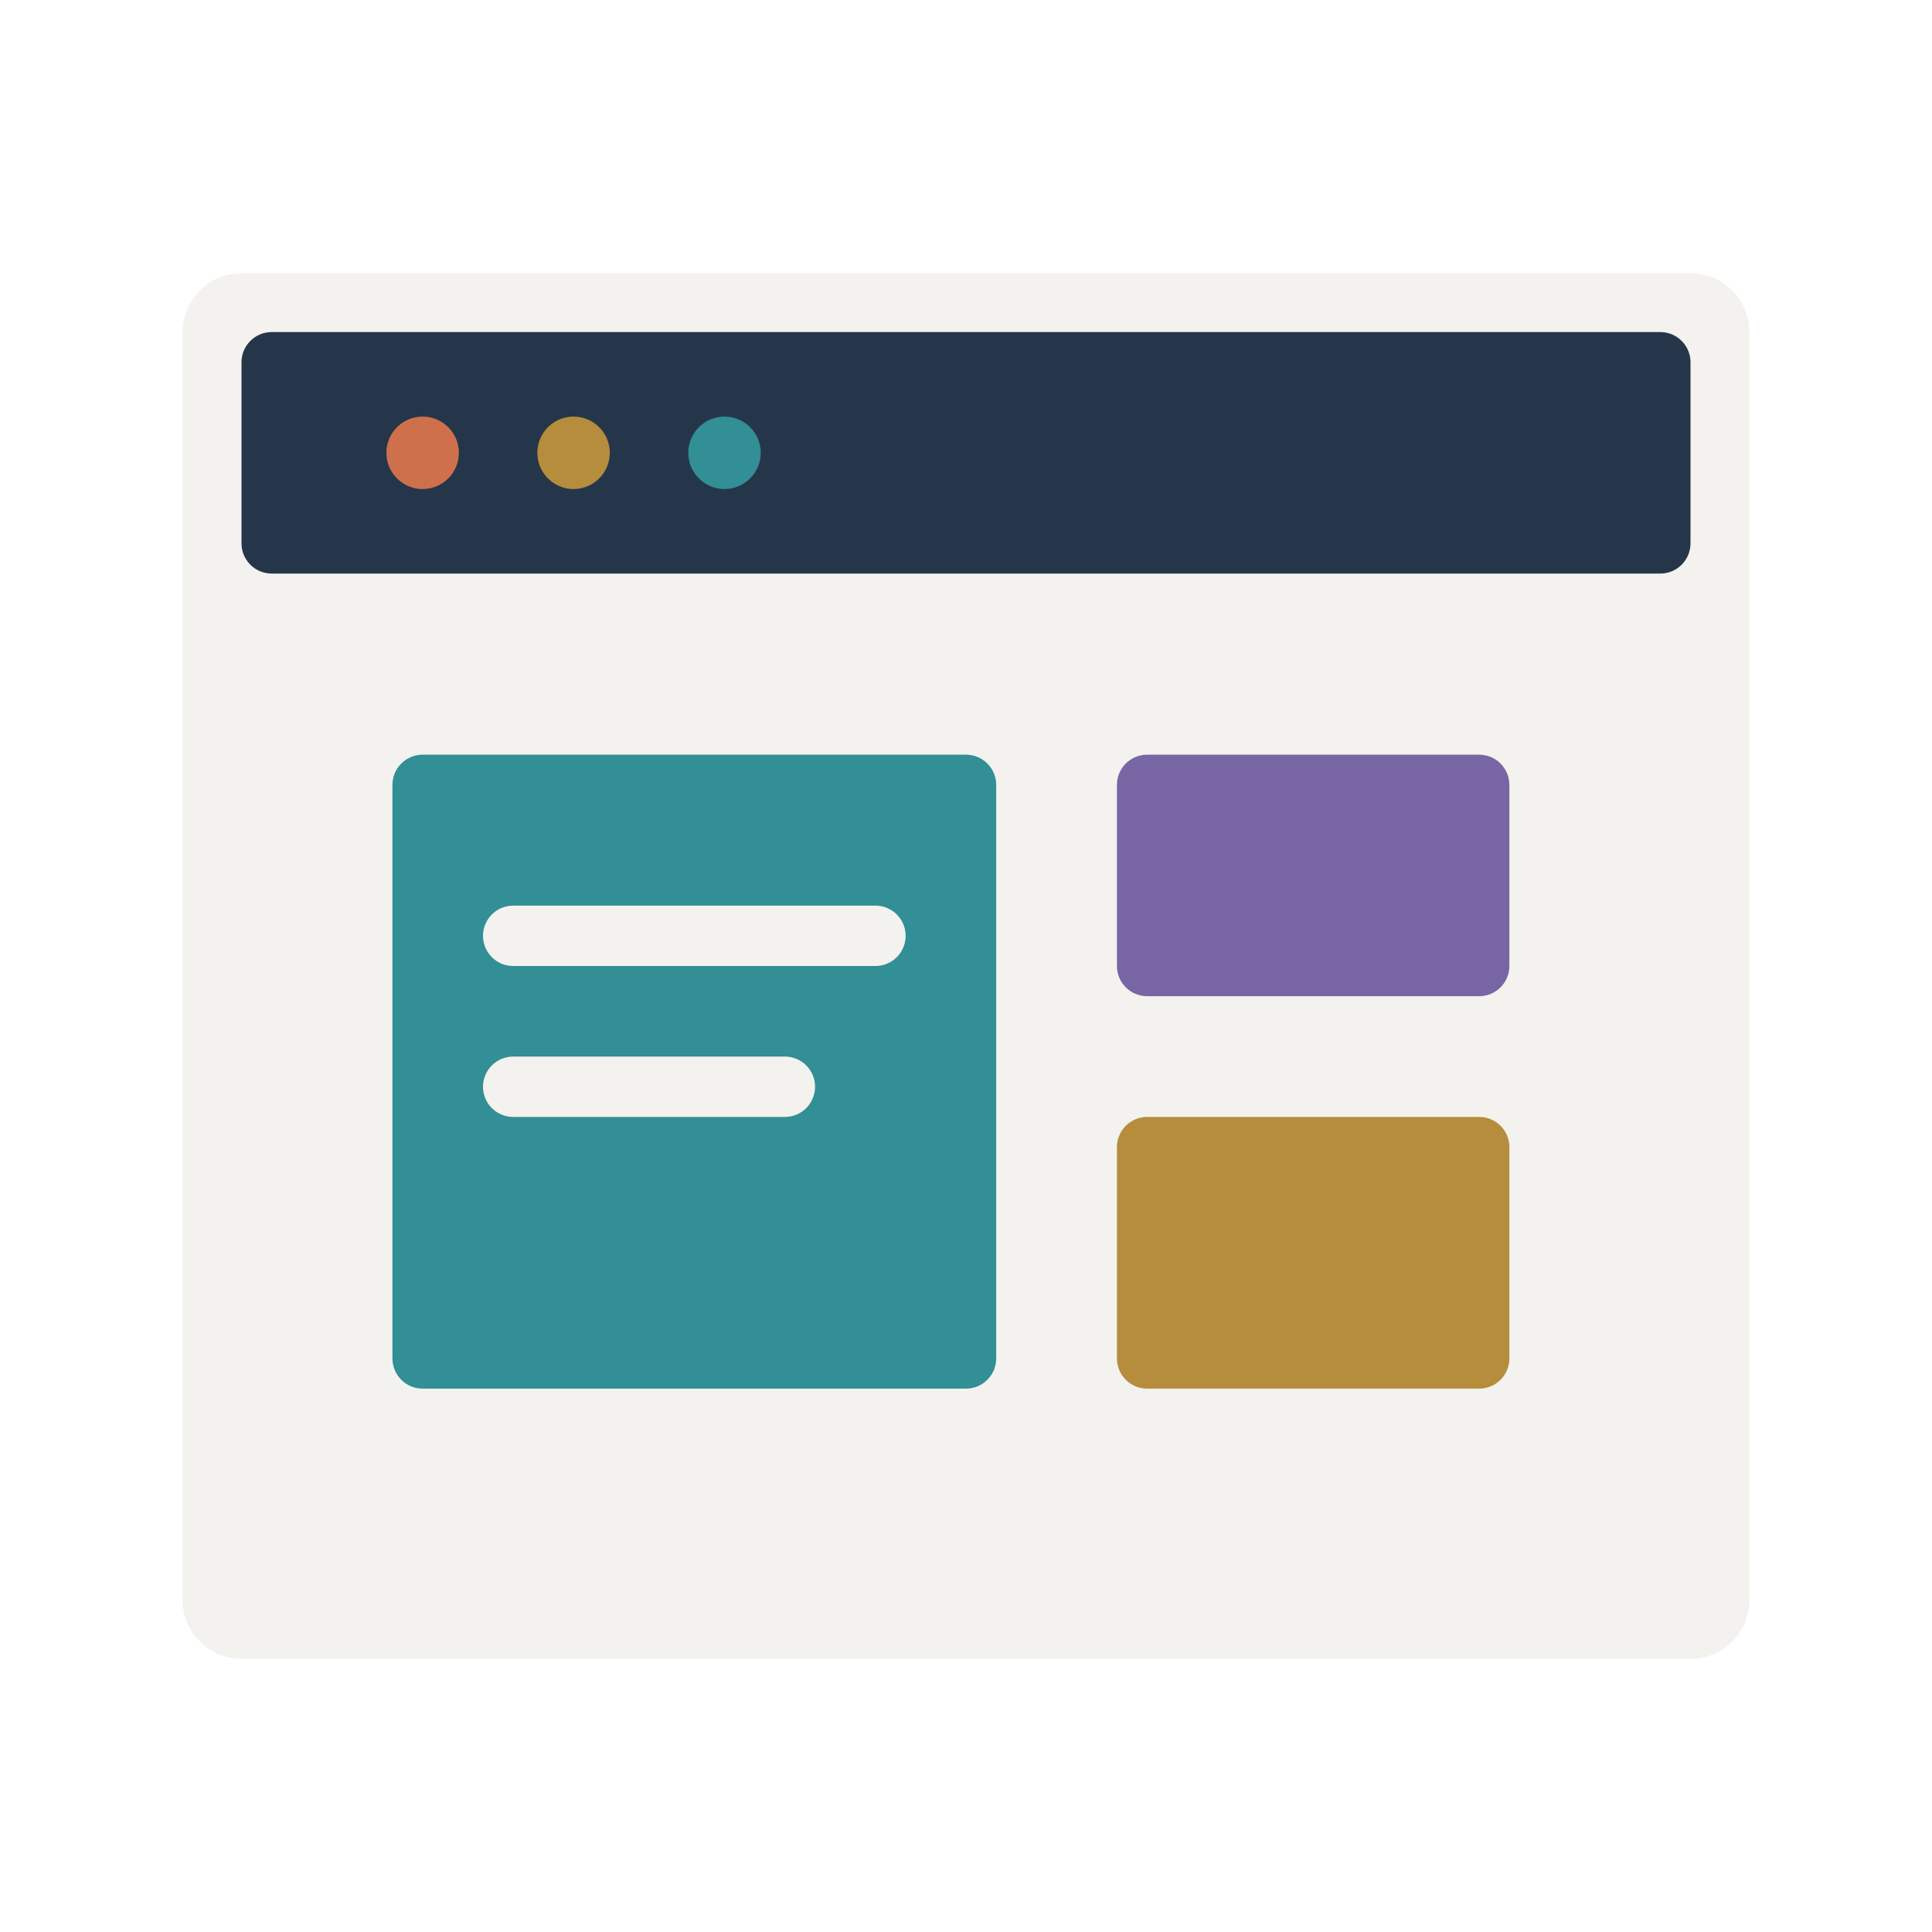
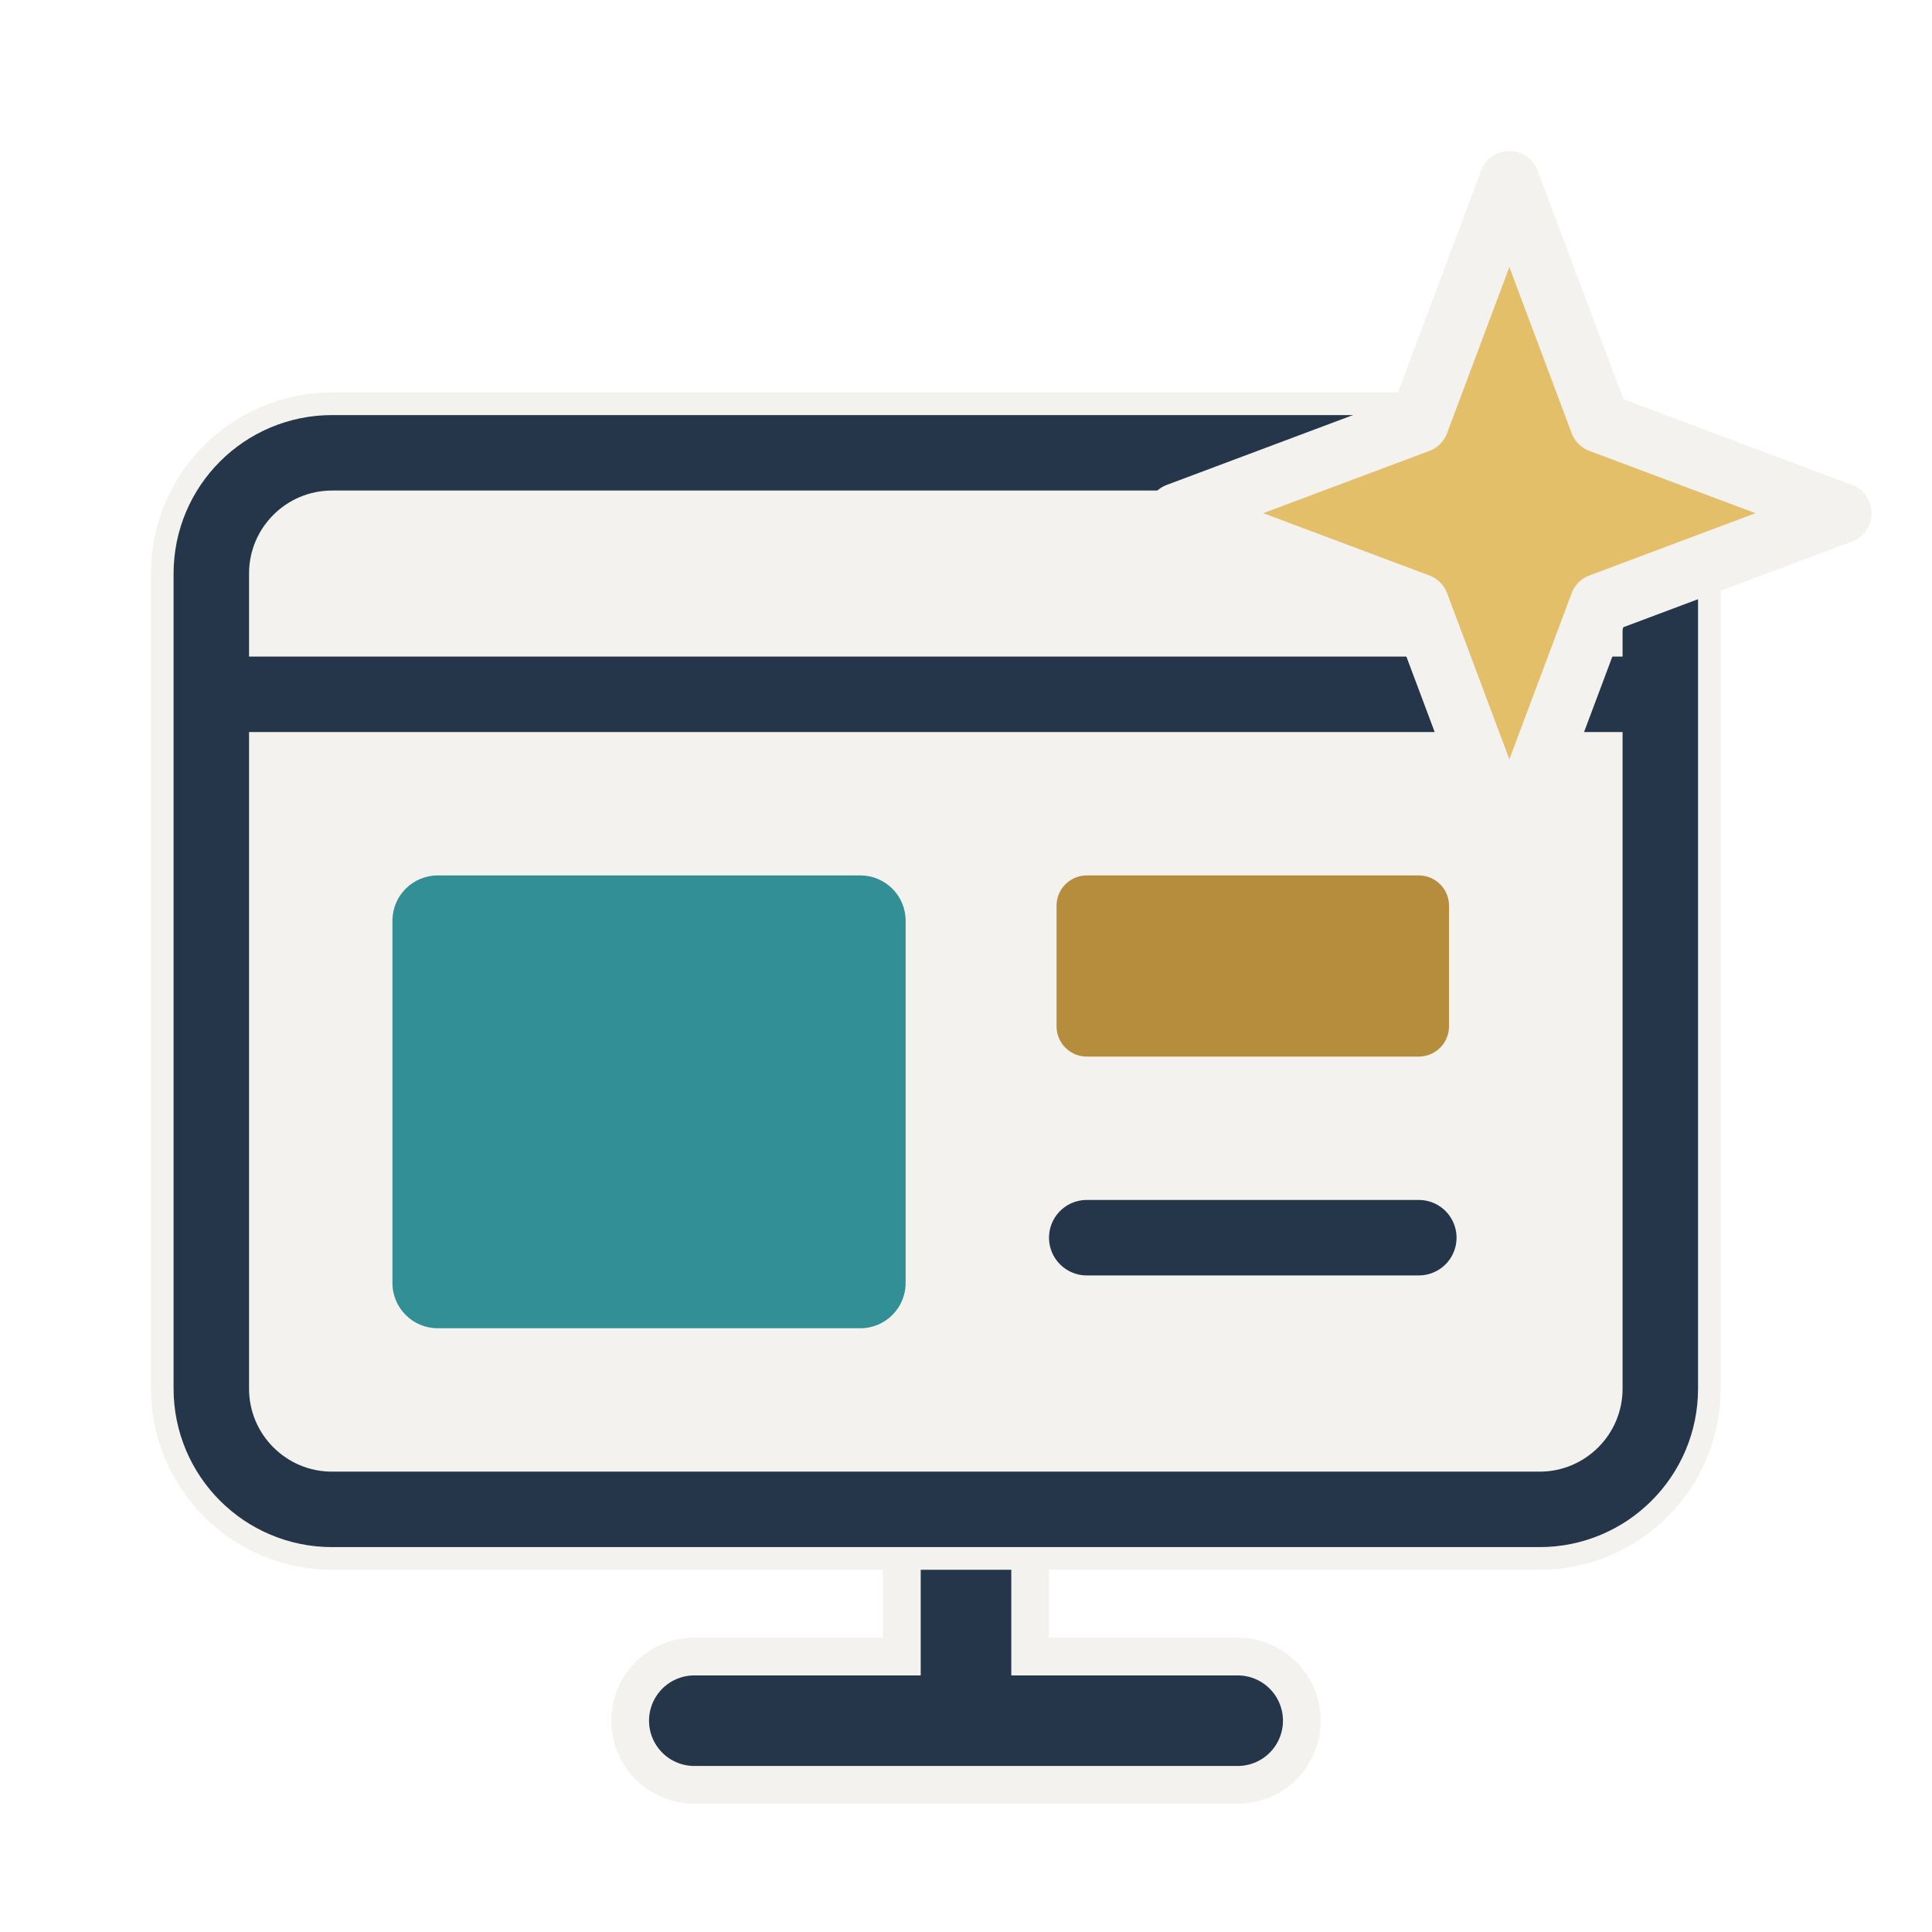
- <svg xmlns="http://www.w3.org/2000/svg" width="64" height="64" viewBox="0 0 64 64" fill="none" stroke-linecap="round" stroke-linejoin="round" role="img" aria-labelledby="title">
-   <g aria-hidden="true">
-     <rect x="8" y="11" width="48" height="42" rx="#26364A" fill="#F3F2EE" stroke="#F3F2EE" stroke-width="3.9" />
-     <rect x="8" y="11" width="48" height="8" rx="1" fill="#F3F2EE" stroke="#F3F2EE" stroke-width="1.4" />
-     <circle cx="14" cy="15" r="1.2" fill="#F3F2EE" stroke="#F3F2EE" stroke-width="1.4" />
-     <circle cx="19" cy="15" r="1.2" fill="#F3F2EE" stroke="#F3F2EE" stroke-width="1.4" />
-     <circle cx="24" cy="15" r="1.2" fill="#F3F2EE" stroke="#F3F2EE" stroke-width="1.4" />
-     <rect x="13" y="25" width="20" height="21" rx="1" fill="#F3F2EE" stroke="#F3F2EE" stroke-width="1.4" />
-     <rect x="37" y="25" width="13" height="8" rx="1" fill="#F3F2EE" stroke="#F3F2EE" stroke-width="1.4" />
-     <rect x="37" y="37" width="13" height="9" rx="1" fill="#F3F2EE" stroke="#F3F2EE" stroke-width="1.4" />
-     <path d="M17 31L29 31" fill="none" stroke="#F3F2EE" stroke-width="3.4" />
-     <path d="M17 36L26 36" fill="none" stroke="#F3F2EE" stroke-width="3.4" />
-   </g>
-   <g>
-     <rect x="8" y="11" width="48" height="42" rx="#26364A" fill="#F3F2EE" stroke="2" stroke-width="2.5" />
-     <rect x="8" y="11" width="48" height="8" rx="1" fill="#26364A" stroke="none" stroke-width="2.5" />
-     <circle cx="14" cy="15" r="1.2" fill="#CF704D" stroke="none" stroke-width="2.5" />
-     <circle cx="19" cy="15" r="1.2" fill="#B58D3C" stroke="none" stroke-width="2.5" />
-     <circle cx="24" cy="15" r="1.2" fill="#318F95" stroke="none" stroke-width="2.5" />
-     <rect x="13" y="25" width="20" height="21" rx="1" fill="#318F95" stroke="none" stroke-width="2.5" />
-     <rect x="37" y="25" width="13" height="8" rx="1" fill="#7866A4" stroke="none" stroke-width="2.5" />
-     <rect x="37" y="37" width="13" height="9" rx="1" fill="#B58D3C" stroke="none" stroke-width="2.5" />
-     <path d="M17 31L29 31" fill="none" stroke="#F3F2EE" stroke-width="2" />
-     <path d="M17 36L26 36" fill="none" stroke="#F3F2EE" stroke-width="2" />
-   </g>
+ <svg xmlns="http://www.w3.org/2000/svg" viewBox="0 0 64 64" fill="none" stroke-linecap="round" stroke-linejoin="round" role="img" aria-labelledby="title">
+   <path d="M32 50V56M23 57H41" fill="none" stroke="#F3F2EE" stroke-width="5.5" />
+   <path d="M32 50V56M23 57H41" fill="none" stroke="#26364A" stroke-width="3" />
+   <rect x="7" y="15" width="48" height="35" rx="4" fill="#F3F2EE" stroke="#F3F2EE" stroke-width="4" />
+   <rect x="7" y="15" width="48" height="35" rx="4" fill="#F3F2EE" stroke="#26364A" stroke-width="2.5" />
+   <path d="M8 23H54" fill="none" stroke="#26364A" stroke-width="2.5" />
+   <rect x="13" y="29" width="17" height="15" rx="1.5" fill="#318F95" stroke="none" stroke-width="0" />
+   <rect x="35" y="29" width="13" height="6" rx="1" fill="#B58D3C" stroke="none" stroke-width="0" />
+   <path d="M36 41H47" fill="none" stroke="#26364A" stroke-width="2.5" />
+   <path d="M50 6L53 14L61 17L53 20L50 28L47 20L39 17L47 14Z" fill="#E3BF69" stroke="#F3F2EE" stroke-width="2" />
</svg>
